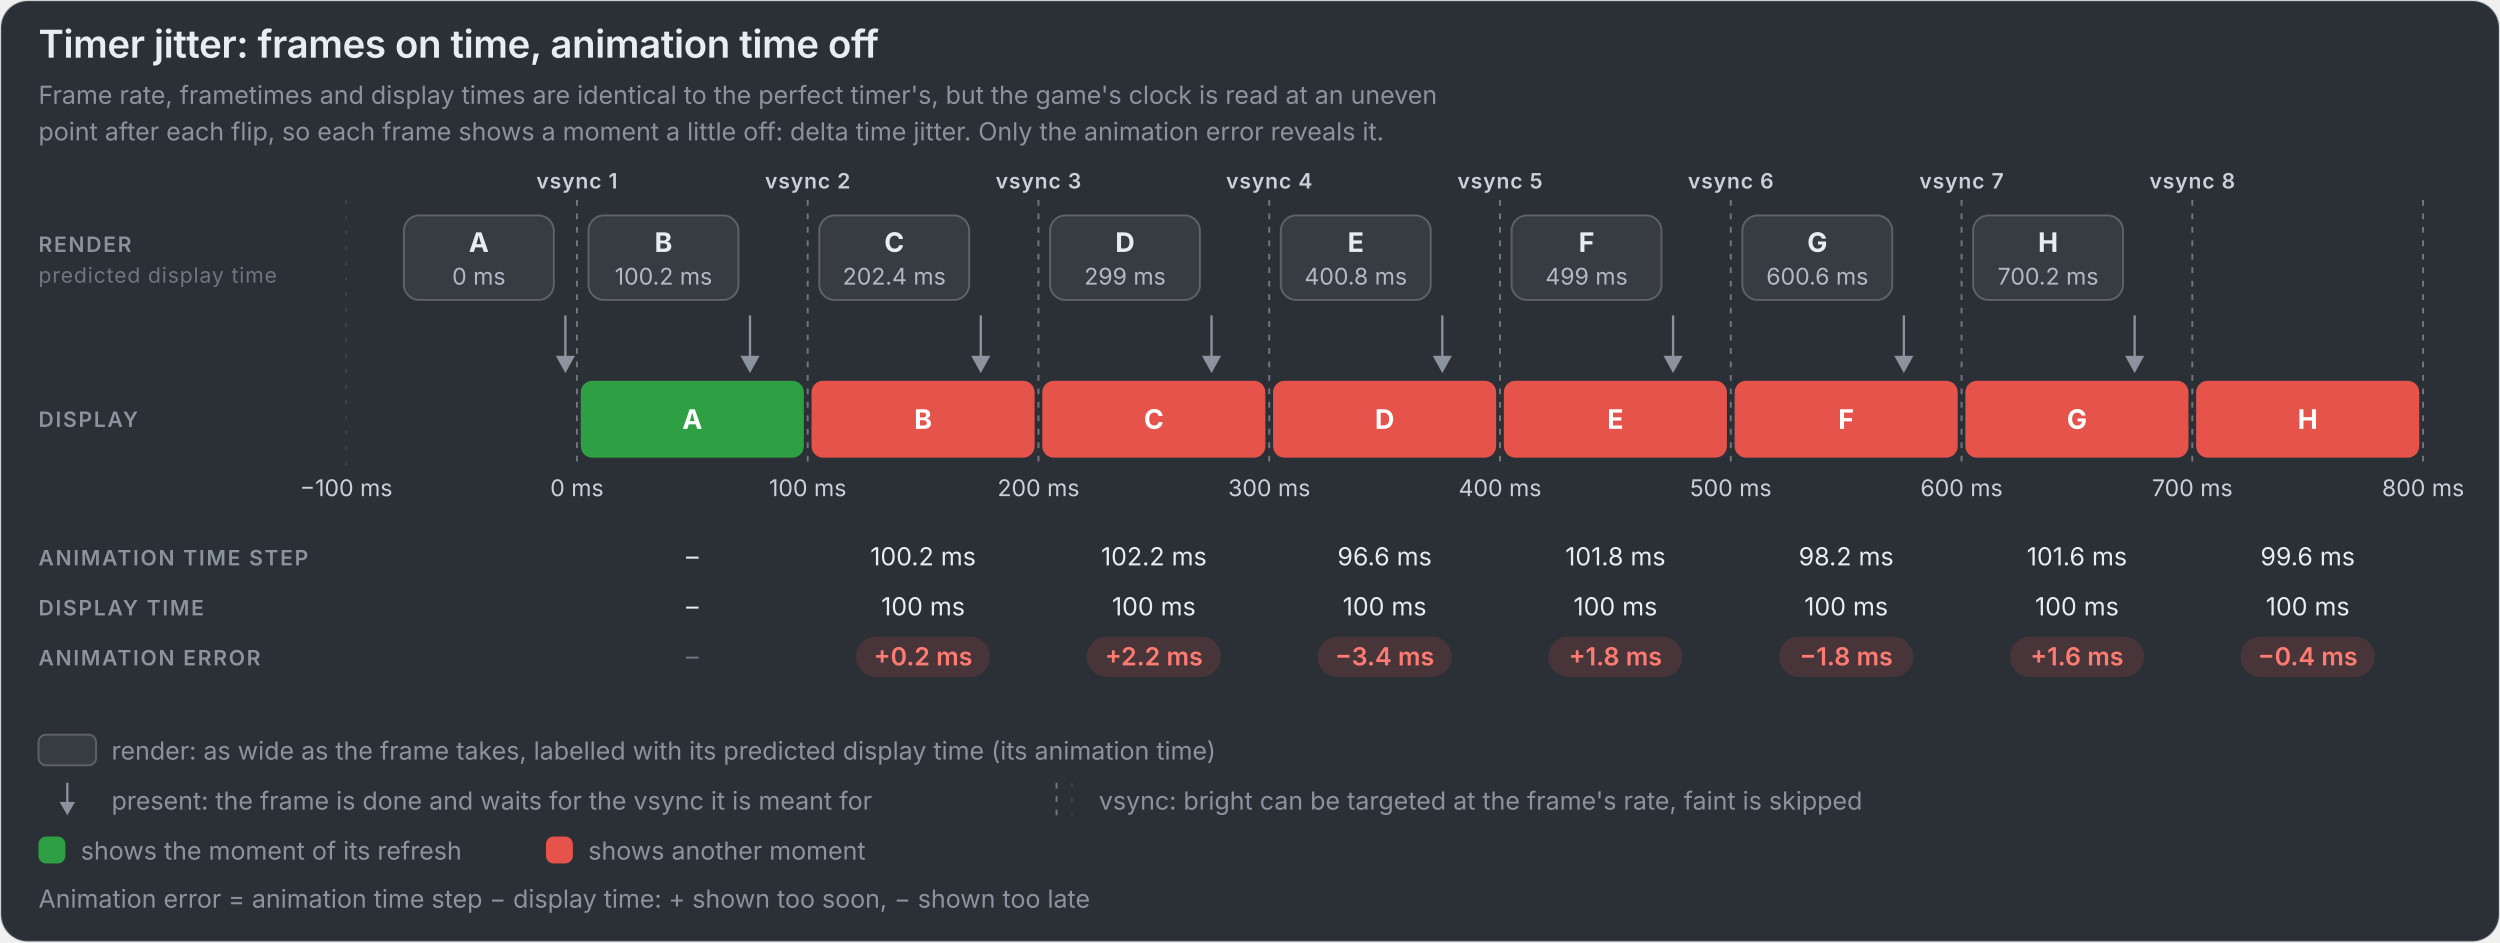
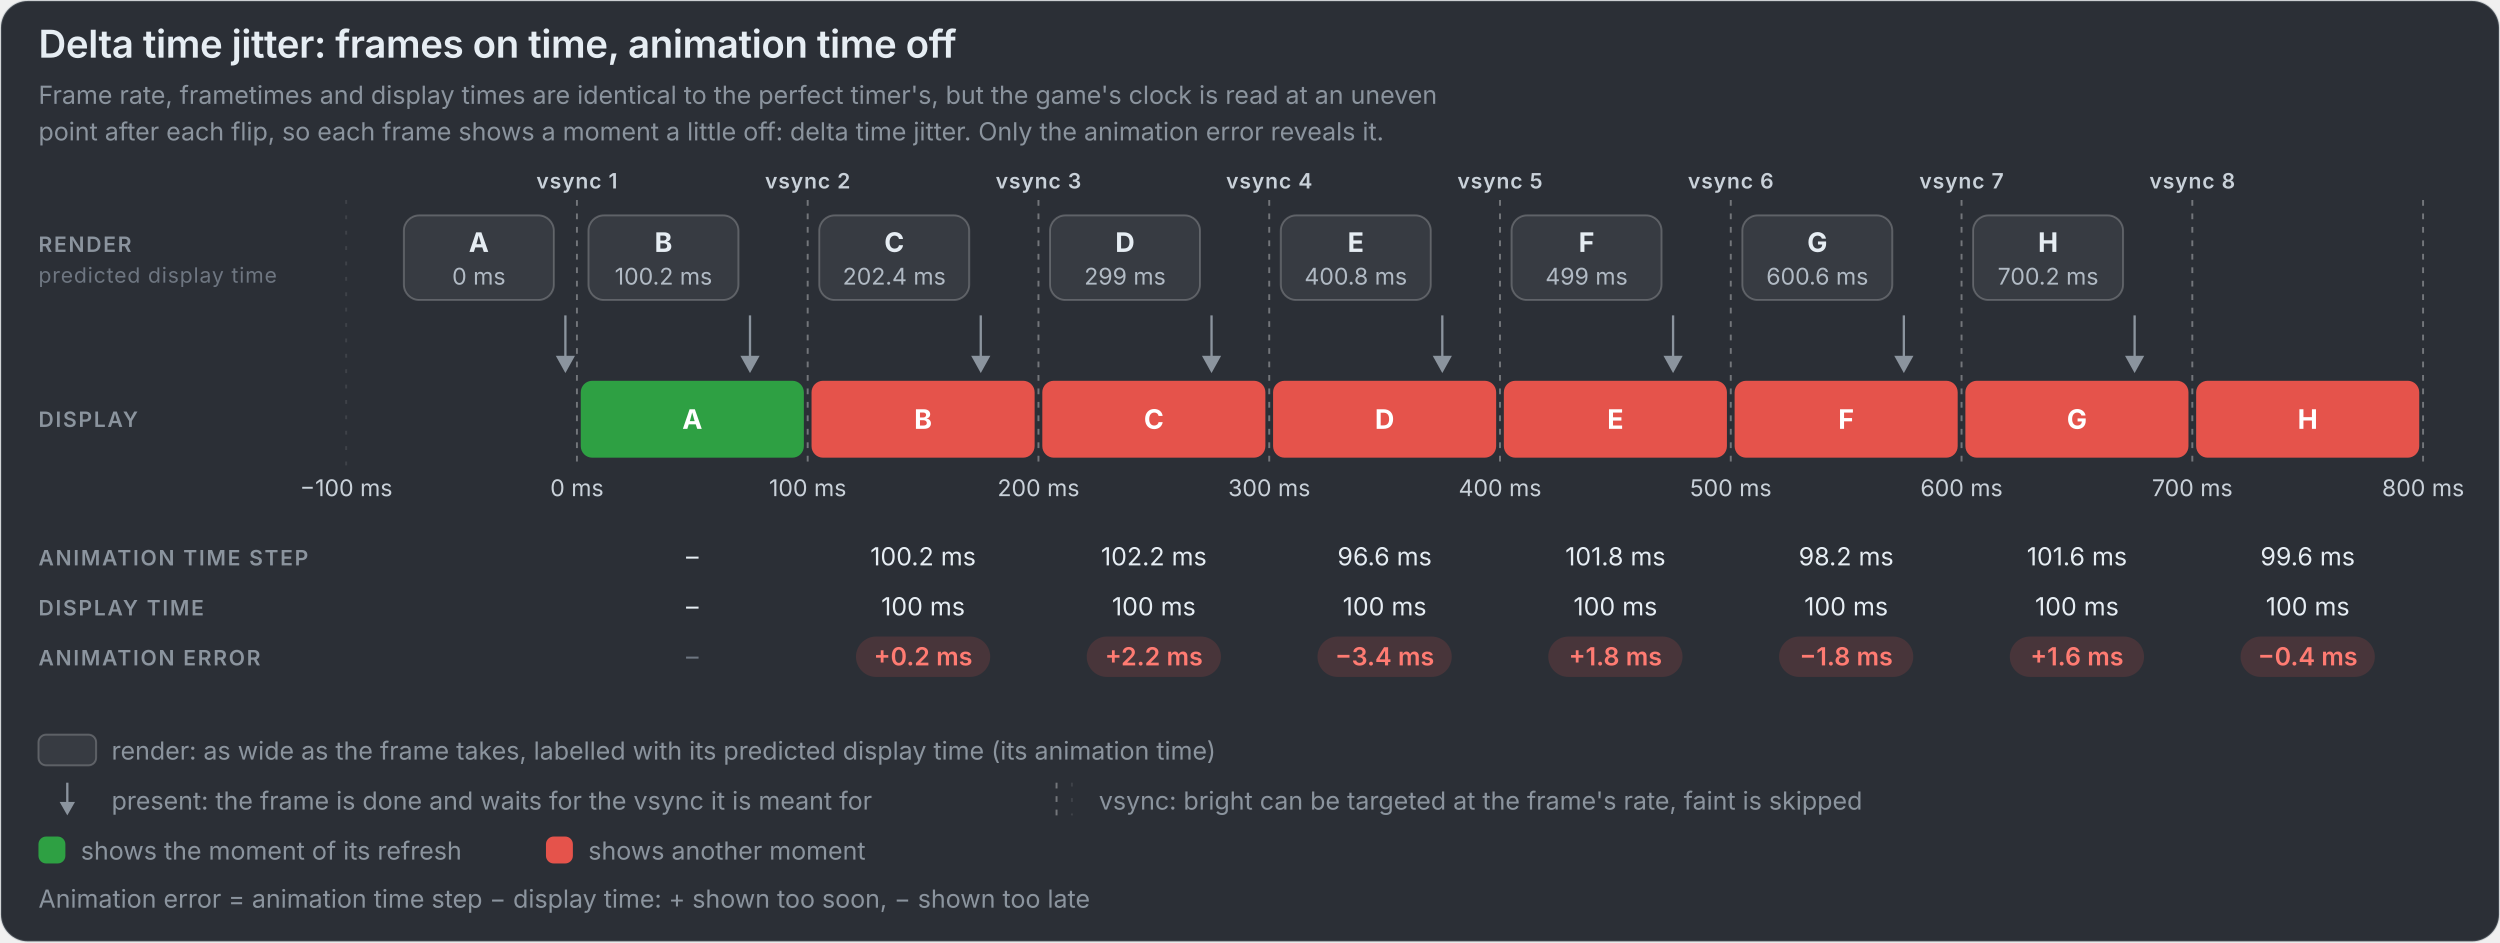
- <svg xmlns="http://www.w3.org/2000/svg" width="1300" height="490" viewBox="0 0 1300 490" role="img" aria-label="Timer jitter: frames on time, animation time off">
+ <svg xmlns="http://www.w3.org/2000/svg" width="1300" height="490" viewBox="0 0 1300 490" role="img" aria-label="Delta time jitter: frames on time, animation time off">
  <style>
  text { font-family: "Segoe UI Variable Text", "Segoe UI", Inter, system-ui, -apple-system, "Helvetica Neue", Arial, sans-serif;
         font-size: 13px; fill: #e6edf3; font-variant-numeric: tabular-nums; }
  .card { fill: #1f242b; fill-opacity: 0.94; stroke: #8b949e; stroke-opacity: 0.25; stroke-width: 1; }
  .title { font-size: 20px; font-weight: 600; letter-spacing: -0.01em; }
  .sub { fill: #8b949e; }
  .label { font-size: 11px; font-weight: 600; letter-spacing: 0.08em; fill: #8b949e; }
  .vsync-n { font-size: 11px; fill: #6e7681; letter-spacing: 0.04em; }
  .axis { font-size: 12px; fill: #c9d1d9; }
  .vsync { stroke: #ffffff; stroke-opacity: 0.34; stroke-width: 1; stroke-dasharray: 3 4; }
  .vsync-skip { stroke: #ffffff; stroke-opacity: 0.09; stroke-width: 1; stroke-dasharray: 2 6; }
  .vsync-target { font-size: 11px; font-weight: 600; fill: #c9d1d9; letter-spacing: 0.04em; }
  .vsync-n-skip { font-size: 11px; fill: #545b64; letter-spacing: 0.04em; }
  .box { fill: #ffffff; fill-opacity: 0.06; stroke: #ffffff; stroke-opacity: 0.22; stroke-width: 1; }
  .frame { font-size: 14px; font-weight: 700; }
  .box-time { fill: #b1bac4; font-size: 12px; }
  .arrow { stroke: #8b949e; stroke-width: 1.2; }
  .arrowhead { fill: #8b949e; }
  .ok { fill: #2ea043; }
  .hold { fill: #2ea043; fill-opacity: 0.45; }
  .again { fill: #d29922; }
  .off { fill: #e5534b; }
  .cell-text { font-size: 14px; font-weight: 700; fill: #ffffff; }
  .dark-text { fill: #1c1f24; }
  .zero { fill: #6e7681; }
  .err { fill: #ff7b72; font-weight: 600; }
  .err-pill { fill: #e5534b; fill-opacity: 0.16; }
  .neutral { fill: #3d444d; }
  .lane { font-size: 15px; font-weight: 600; }
  .same { fill: #7ee787; font-weight: 600; }
</style>
  <rect class="card" x="0.5" y="0.5" width="1299" height="489" rx="14" />
-   <text x="20.0" y="30.0" text-anchor="start" class="title">Timer jitter: frames on time, animation time off</text>
+   <text x="20.0" y="30.0" text-anchor="start" class="title">Delta time jitter: frames on time, animation time off</text>
  <text x="20.0" y="54.0" text-anchor="start" class="sub">Frame rate, frametimes and display times are identical to the perfect timer's, but the game's clock is read at an uneven</text>
  <text x="20.0" y="73.0" text-anchor="start" class="sub">point after each flip, so each frame shows a moment a little off: delta time jitter. Only the animation error reveals it.</text>
  <line class="vsync-skip" x1="180.0" y1="104" x2="180.0" y2="243" />
  <text x="180.0" y="258.0" text-anchor="middle" class="axis">−100 ms</text>
  <line class="vsync" x1="300.0" y1="104" x2="300.0" y2="243" />
  <text x="300.0" y="258.0" text-anchor="middle" class="axis">0 ms</text>
  <text x="300.0" y="98.0" text-anchor="middle" class="vsync-target">vsync 1</text>
  <line class="vsync" x1="420.0" y1="104" x2="420.0" y2="243" />
  <text x="420.0" y="258.0" text-anchor="middle" class="axis">100 ms</text>
  <text x="420.0" y="98.0" text-anchor="middle" class="vsync-target">vsync 2</text>
  <line class="vsync" x1="540.0" y1="104" x2="540.0" y2="243" />
  <text x="540.0" y="258.0" text-anchor="middle" class="axis">200 ms</text>
  <text x="540.0" y="98.0" text-anchor="middle" class="vsync-target">vsync 3</text>
  <line class="vsync" x1="660.0" y1="104" x2="660.0" y2="243" />
  <text x="660.0" y="258.0" text-anchor="middle" class="axis">300 ms</text>
  <text x="660.0" y="98.0" text-anchor="middle" class="vsync-target">vsync 4</text>
  <line class="vsync" x1="780.0" y1="104" x2="780.0" y2="243" />
  <text x="780.0" y="258.0" text-anchor="middle" class="axis">400 ms</text>
  <text x="780.0" y="98.0" text-anchor="middle" class="vsync-target">vsync 5</text>
  <line class="vsync" x1="900.0" y1="104" x2="900.0" y2="243" />
  <text x="900.0" y="258.0" text-anchor="middle" class="axis">500 ms</text>
  <text x="900.0" y="98.0" text-anchor="middle" class="vsync-target">vsync 6</text>
  <line class="vsync" x1="1020.0" y1="104" x2="1020.0" y2="243" />
  <text x="1020.0" y="258.0" text-anchor="middle" class="axis">600 ms</text>
  <text x="1020.0" y="98.0" text-anchor="middle" class="vsync-target">vsync 7</text>
  <line class="vsync" x1="1140.0" y1="104" x2="1140.0" y2="243" />
  <text x="1140.0" y="258.0" text-anchor="middle" class="axis">700 ms</text>
  <text x="1140.0" y="98.0" text-anchor="middle" class="vsync-target">vsync 8</text>
  <line class="vsync" x1="1260.0" y1="104" x2="1260.0" y2="243" />
  <text x="1260.0" y="258.0" text-anchor="middle" class="axis">800 ms</text>
  <text x="20.0" y="131.0" text-anchor="start" class="label">RENDER</text>
  <text x="20.0" y="147.0" text-anchor="start" class="vsync-n">predicted display time</text>
  <text x="20.0" y="222.0" text-anchor="start" class="label">DISPLAY</text>
  <text x="20.0" y="294.0" text-anchor="start" class="label">ANIMATION TIME STEP</text>
  <text x="20.0" y="320.0" text-anchor="start" class="label">DISPLAY TIME</text>
  <text x="20.0" y="346.0" text-anchor="start" class="label">ANIMATION ERROR</text>
  <rect class="box" x="210.0" y="112" width="78.0" height="44" rx="8" />
  <text x="249.0" y="131.0" text-anchor="middle" class="frame">A</text>
  <text x="249.0" y="148.0" text-anchor="middle" class="box-time">0 ms</text>
  <line class="arrow" x1="294.0" y1="164" x2="294.0" y2="186" />
  <path class="arrowhead" d="M289.0,185 L299.0,185 L294.0,194 z" />
  <rect class="box" x="306.0" y="112" width="78.0" height="44" rx="8" />
  <text x="345.0" y="131.0" text-anchor="middle" class="frame">B</text>
  <text x="345.0" y="148.0" text-anchor="middle" class="box-time">100.2 ms</text>
  <line class="arrow" x1="390.0" y1="164" x2="390.0" y2="186" />
  <path class="arrowhead" d="M385.0,185 L395.0,185 L390.0,194 z" />
  <rect class="box" x="426.0" y="112" width="78.0" height="44" rx="8" />
  <text x="465.0" y="131.0" text-anchor="middle" class="frame">C</text>
  <text x="465.0" y="148.0" text-anchor="middle" class="box-time">202.4 ms</text>
  <line class="arrow" x1="510.0" y1="164" x2="510.0" y2="186" />
  <path class="arrowhead" d="M505.0,185 L515.0,185 L510.0,194 z" />
  <rect class="box" x="546.0" y="112" width="78.0" height="44" rx="8" />
  <text x="585.0" y="131.0" text-anchor="middle" class="frame">D</text>
  <text x="585.0" y="148.0" text-anchor="middle" class="box-time">299 ms</text>
  <line class="arrow" x1="630.0" y1="164" x2="630.0" y2="186" />
  <path class="arrowhead" d="M625.0,185 L635.0,185 L630.0,194 z" />
  <rect class="box" x="666.0" y="112" width="78.0" height="44" rx="8" />
  <text x="705.0" y="131.0" text-anchor="middle" class="frame">E</text>
  <text x="705.0" y="148.0" text-anchor="middle" class="box-time">400.8 ms</text>
  <line class="arrow" x1="750.0" y1="164" x2="750.0" y2="186" />
  <path class="arrowhead" d="M745.0,185 L755.0,185 L750.0,194 z" />
  <rect class="box" x="786.0" y="112" width="78.0" height="44" rx="8" />
  <text x="825.0" y="131.0" text-anchor="middle" class="frame">F</text>
  <text x="825.0" y="148.0" text-anchor="middle" class="box-time">499 ms</text>
  <line class="arrow" x1="870.0" y1="164" x2="870.0" y2="186" />
  <path class="arrowhead" d="M865.0,185 L875.0,185 L870.0,194 z" />
  <rect class="box" x="906.0" y="112" width="78.0" height="44" rx="8" />
  <text x="945.0" y="131.0" text-anchor="middle" class="frame">G</text>
  <text x="945.0" y="148.0" text-anchor="middle" class="box-time">600.6 ms</text>
  <line class="arrow" x1="990.0" y1="164" x2="990.0" y2="186" />
  <path class="arrowhead" d="M985.0,185 L995.0,185 L990.0,194 z" />
  <rect class="box" x="1026.0" y="112" width="78.0" height="44" rx="8" />
  <text x="1065.0" y="131.0" text-anchor="middle" class="frame">H</text>
  <text x="1065.0" y="148.0" text-anchor="middle" class="box-time">700.2 ms</text>
  <line class="arrow" x1="1110.0" y1="164" x2="1110.0" y2="186" />
  <path class="arrowhead" d="M1105.0,185 L1115.0,185 L1110.0,194 z" />
  <rect class="ok" x="302.0" y="198" width="116.0" height="40" rx="6" />
  <text x="360.0" y="223.0" text-anchor="middle" class="cell-text">A</text>
  <text x="360.0" y="294.0" text-anchor="middle">–</text>
  <text x="360.0" y="320.0" text-anchor="middle">–</text>
  <text x="360.0" y="346.0" text-anchor="middle" class="zero">–</text>
  <rect class="off" x="422.0" y="198" width="116.0" height="40" rx="6" />
  <text x="480.0" y="223.0" text-anchor="middle" class="cell-text">B</text>
  <text x="480.0" y="294.0" text-anchor="middle">100.2 ms</text>
  <text x="480.0" y="320.0" text-anchor="middle">100 ms</text>
  <rect class="err-pill" x="445.1" y="331" width="69.8" height="21" rx="10.5" />
  <text x="480.0" y="346.0" text-anchor="middle" class="err">+0.2 ms</text>
  <rect class="off" x="542.0" y="198" width="116.0" height="40" rx="6" />
  <text x="600.0" y="223.0" text-anchor="middle" class="cell-text">C</text>
  <text x="600.0" y="294.0" text-anchor="middle">102.2 ms</text>
  <text x="600.0" y="320.0" text-anchor="middle">100 ms</text>
  <rect class="err-pill" x="565.1" y="331" width="69.8" height="21" rx="10.5" />
  <text x="600.0" y="346.0" text-anchor="middle" class="err">+2.2 ms</text>
  <rect class="off" x="662.0" y="198" width="116.0" height="40" rx="6" />
  <text x="720.0" y="223.0" text-anchor="middle" class="cell-text">D</text>
  <text x="720.0" y="294.0" text-anchor="middle">96.6 ms</text>
  <text x="720.0" y="320.0" text-anchor="middle">100 ms</text>
  <rect class="err-pill" x="685.1" y="331" width="69.8" height="21" rx="10.5" />
  <text x="720.0" y="346.0" text-anchor="middle" class="err">−3.4 ms</text>
  <rect class="off" x="782.0" y="198" width="116.0" height="40" rx="6" />
  <text x="840.0" y="223.0" text-anchor="middle" class="cell-text">E</text>
  <text x="840.0" y="294.0" text-anchor="middle">101.8 ms</text>
  <text x="840.0" y="320.0" text-anchor="middle">100 ms</text>
  <rect class="err-pill" x="805.1" y="331" width="69.8" height="21" rx="10.5" />
  <text x="840.0" y="346.0" text-anchor="middle" class="err">+1.8 ms</text>
  <rect class="off" x="902.0" y="198" width="116.0" height="40" rx="6" />
  <text x="960.0" y="223.0" text-anchor="middle" class="cell-text">F</text>
  <text x="960.0" y="294.0" text-anchor="middle">98.2 ms</text>
  <text x="960.0" y="320.0" text-anchor="middle">100 ms</text>
  <rect class="err-pill" x="925.1" y="331" width="69.8" height="21" rx="10.5" />
  <text x="960.0" y="346.0" text-anchor="middle" class="err">−1.8 ms</text>
  <rect class="off" x="1022.0" y="198" width="116.0" height="40" rx="6" />
  <text x="1080.0" y="223.0" text-anchor="middle" class="cell-text">G</text>
  <text x="1080.0" y="294.0" text-anchor="middle">101.6 ms</text>
  <text x="1080.0" y="320.0" text-anchor="middle">100 ms</text>
  <rect class="err-pill" x="1045.1" y="331" width="69.8" height="21" rx="10.5" />
  <text x="1080.0" y="346.0" text-anchor="middle" class="err">+1.6 ms</text>
  <rect class="off" x="1142.0" y="198" width="116.0" height="40" rx="6" />
  <text x="1200.0" y="223.0" text-anchor="middle" class="cell-text">H</text>
  <text x="1200.0" y="294.0" text-anchor="middle">99.6 ms</text>
  <text x="1200.0" y="320.0" text-anchor="middle">100 ms</text>
  <rect class="err-pill" x="1165.1" y="331" width="69.8" height="21" rx="10.5" />
  <text x="1200.0" y="346.0" text-anchor="middle" class="err">−0.4 ms</text>
  <rect class="box" x="20" y="382" width="30" height="16" rx="4" />
  <text x="58.0" y="395.0" text-anchor="start" class="sub">render: as wide as the frame takes, labelled with its predicted display time (its animation time)</text>
  <line class="arrow" x1="35.0" y1="407" x2="35.0" y2="418" />
  <path class="arrowhead" d="M31.0,417 L39.0,417 L35.0,424 z" />
  <text x="58.0" y="421.0" text-anchor="start" class="sub">present: the frame is done and waits for the vsync it is meant for</text>
  <line class="vsync" x1="549.4" y1="407" x2="549.4" y2="424" />
  <line class="vsync-skip" x1="557.4" y1="407" x2="557.4" y2="424" />
  <text x="571.4" y="421.0" text-anchor="start" class="sub">vsync: bright can be targeted at the frame's rate, faint is skipped</text>
  <rect class="ok" x="20.0" y="435" width="14" height="14" rx="4" />
  <text x="42.0" y="447.0" text-anchor="start" class="sub">shows the moment of its refresh</text>
  <rect class="off" x="283.9" y="435" width="14" height="14" rx="4" />
  <text x="305.9" y="447.0" text-anchor="start" class="sub">shows another moment</text>
  <text x="20.0" y="472.0" text-anchor="start" class="sub">Animation error = animation time step − display time: + shown too soon, − shown too late</text>
</svg>
